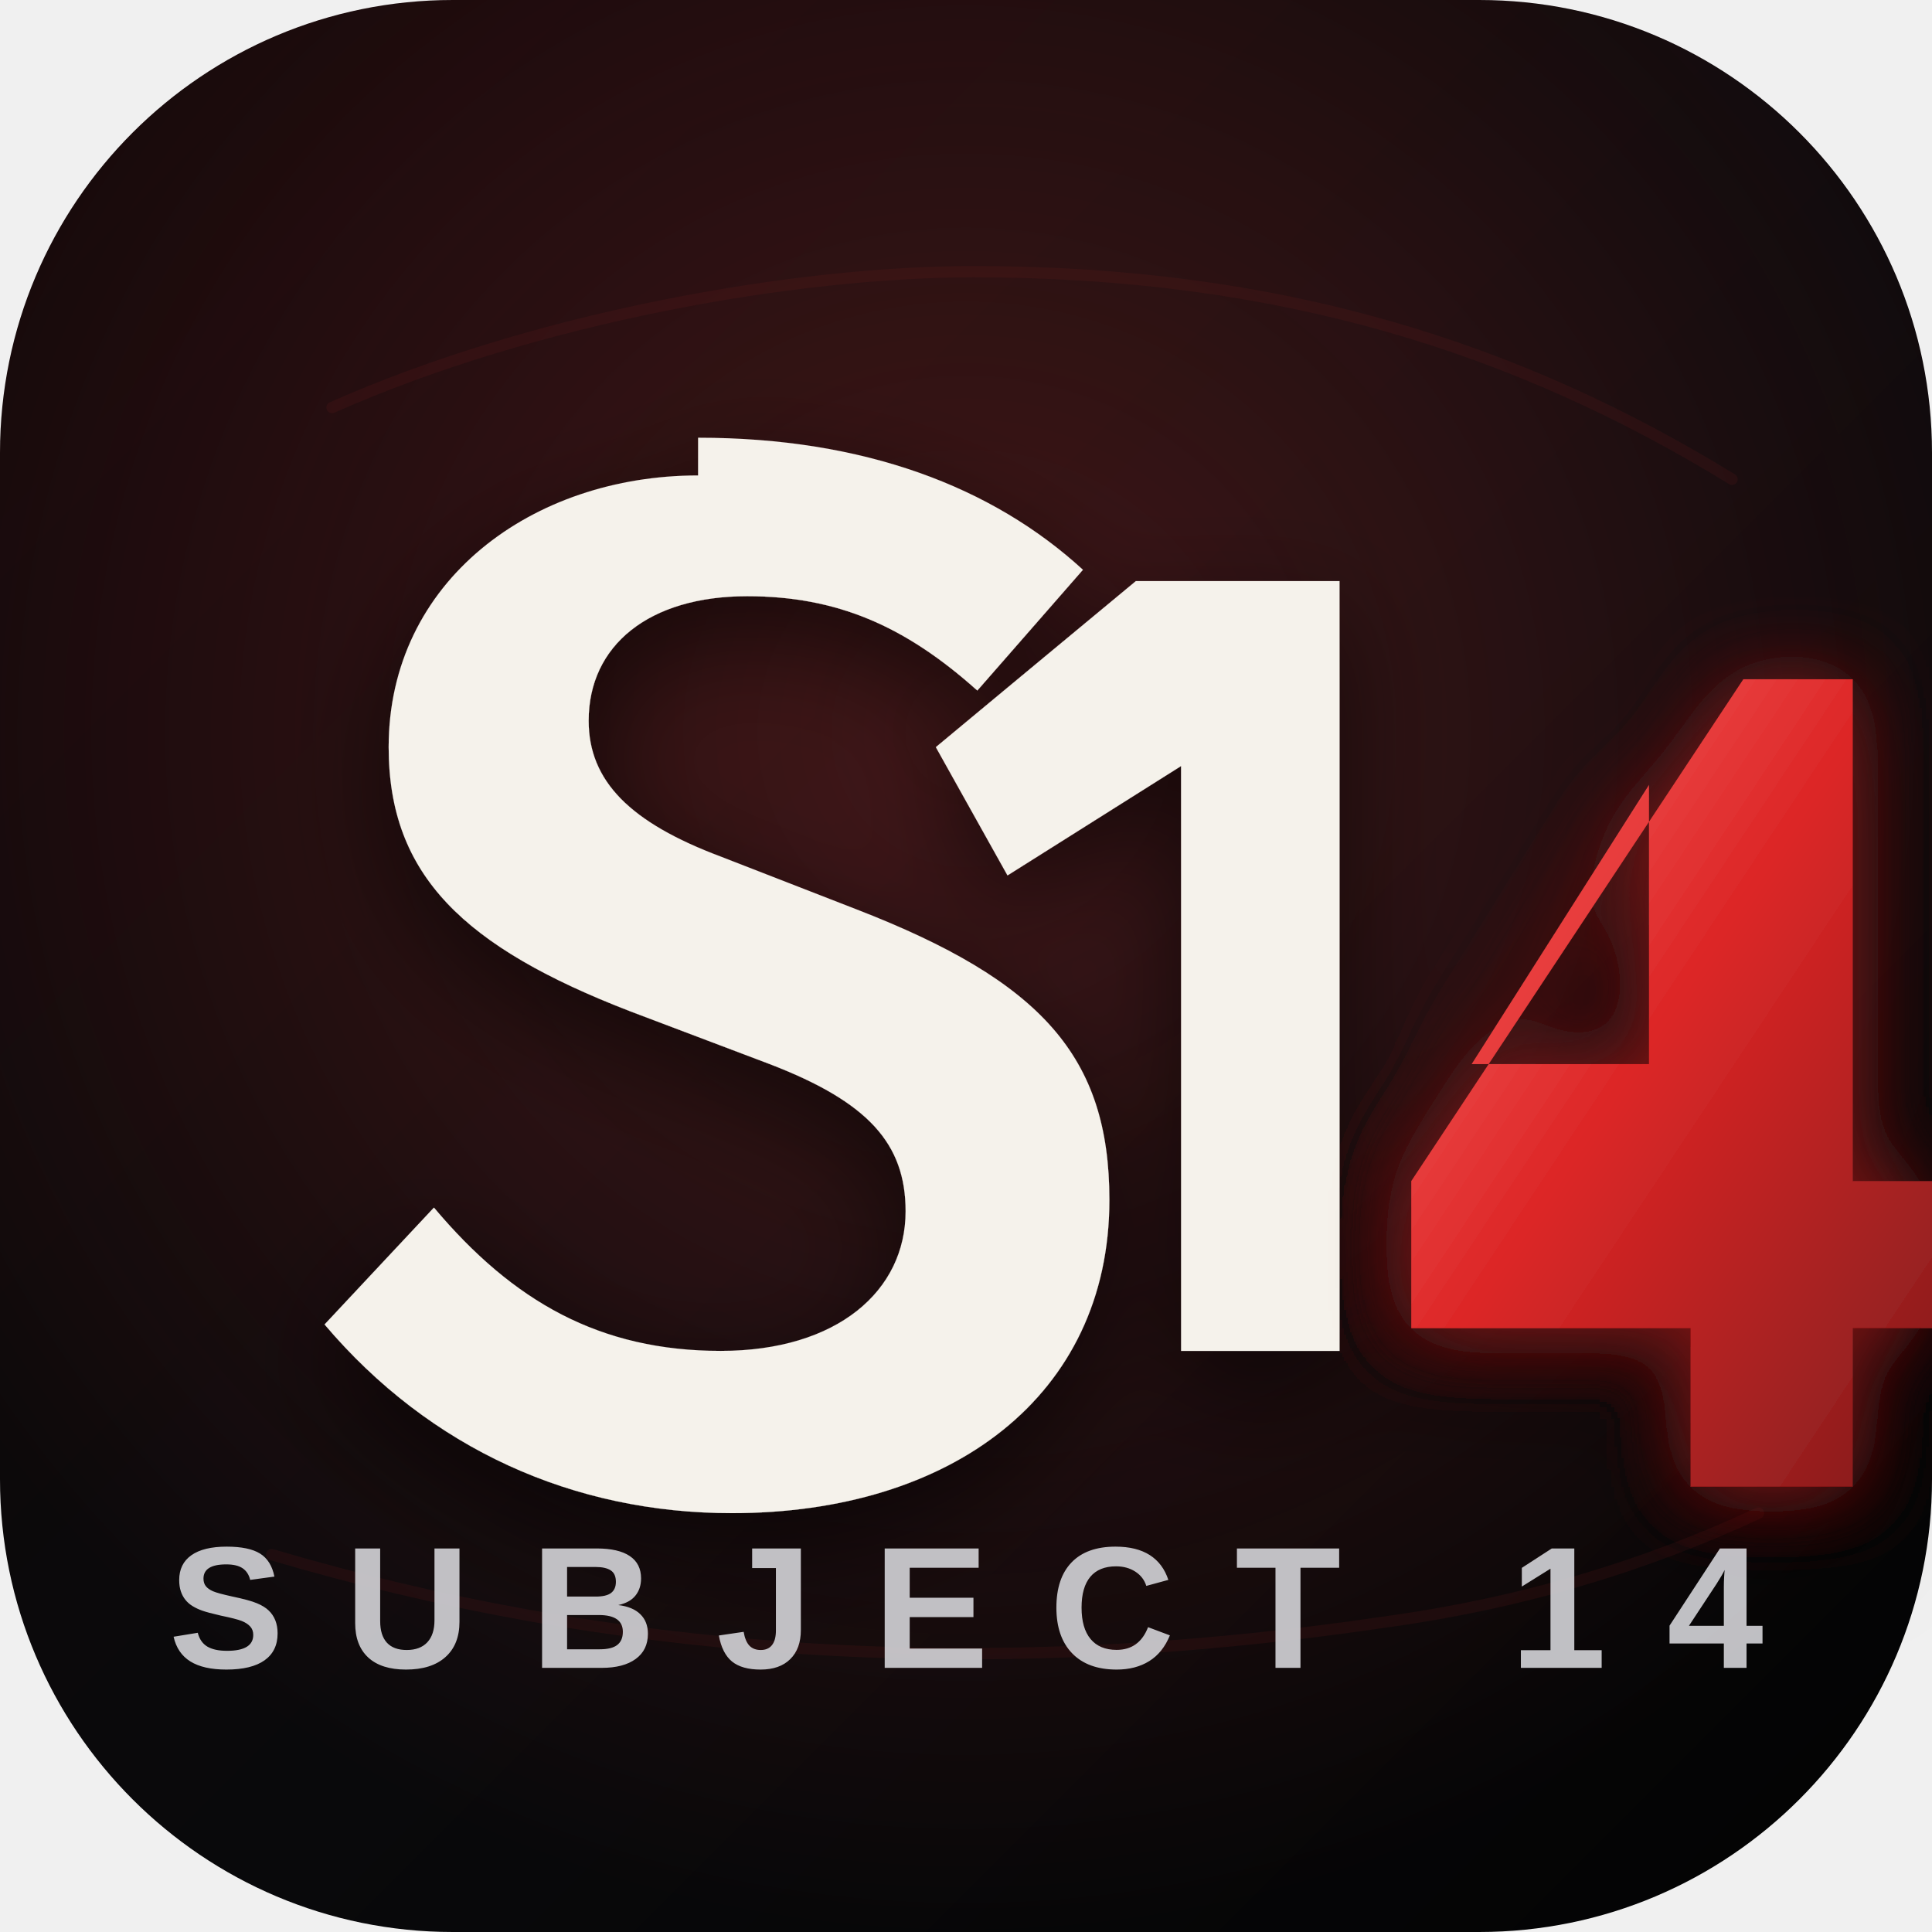
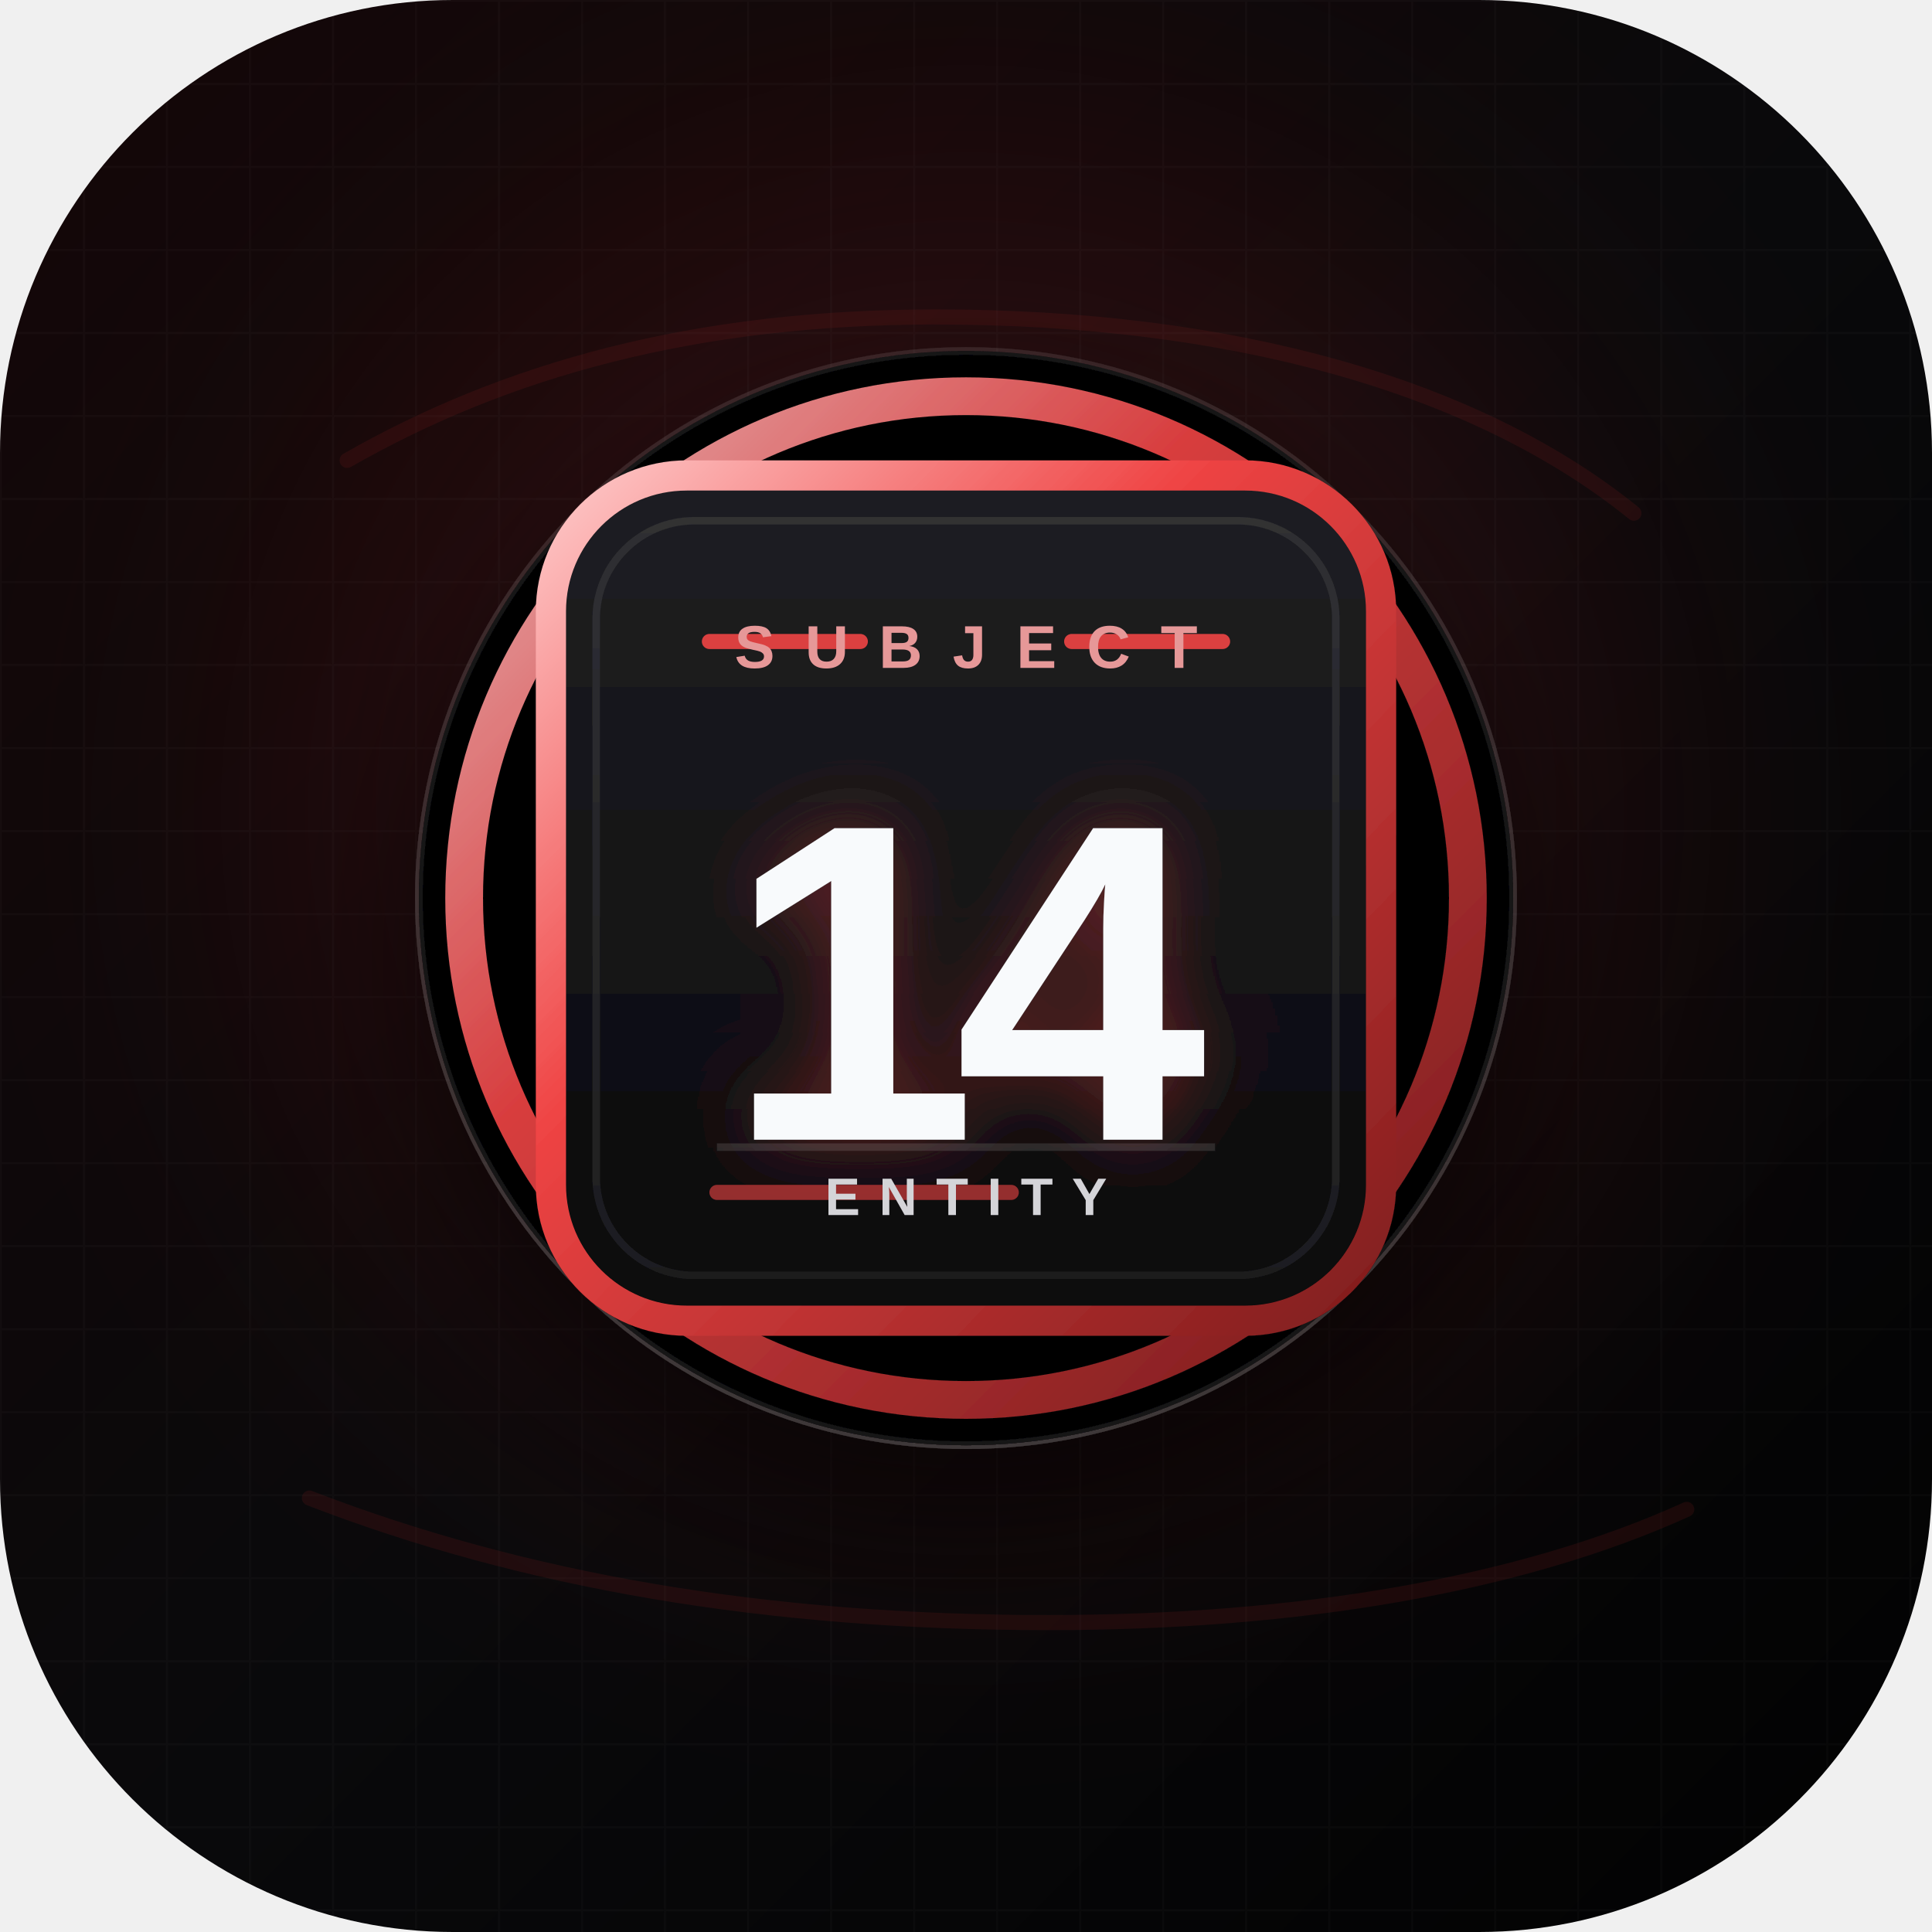
- <svg xmlns="http://www.w3.org/2000/svg" viewBox="0 0 512 512">
+ <svg xmlns="http://www.w3.org/2000/svg" viewBox="0 0 512 512" role="img" aria-labelledby="title desc">
  <defs>
    <linearGradient id="bg" x1="0%" y1="0%" x2="100%" y2="100%">
-       <stop offset="0%" stop-color="#120809" />
-       <stop offset="55%" stop-color="#09090b" />
-       <stop offset="100%" stop-color="#030303" />
+       <stop offset="0%" stop-color="#150708" />
+       <stop offset="52%" stop-color="#09090b" />
+       <stop offset="100%" stop-color="#020202" />
    </linearGradient>
-     <radialGradient id="glow" cx="50%" cy="38%" r="62%">
-       <stop offset="0%" stop-color="#ef4444" stop-opacity=".24" />
-       <stop offset="100%" stop-color="#ef4444" stop-opacity="0" />
+     <radialGradient id="halo" cx="50%" cy="42%" r="54%">
+       <stop offset="0%" stop-color="#ef4444" stop-opacity=".28" />
+       <stop offset="65%" stop-color="#991b1b" stop-opacity=".08" />
+       <stop offset="100%" stop-color="#000000" stop-opacity="0" />
    </radialGradient>
-     <linearGradient id="red" x1="0%" y1="0%" x2="100%" y2="100%">
-       <stop offset="0%" stop-color="#ff6b6b" />
-       <stop offset="45%" stop-color="#dc2626" />
+     <linearGradient id="frame" x1="0%" y1="0%" x2="100%" y2="100%">
+       <stop offset="0%" stop-color="#fecaca" />
+       <stop offset="38%" stop-color="#ef4444" />
      <stop offset="100%" stop-color="#7f1d1d" />
    </linearGradient>
+     <linearGradient id="plate" x1="0%" y1="0%" x2="0%" y2="100%">
+       <stop offset="0%" stop-color="#1f1f23" />
+       <stop offset="100%" stop-color="#09090b" />
+     </linearGradient>
    <filter id="shadow" x="-20%" y="-20%" width="140%" height="140%">
-       <feDropShadow dx="0" dy="10" stdDeviation="14" flood-color="#000000" flood-opacity=".55" />
+       <feDropShadow dx="0" dy="18" stdDeviation="18" flood-color="#000000" flood-opacity=".55" />
    </filter>
-     <filter id="redShadow" x="-20%" y="-20%" width="140%" height="140%">
-       <feDropShadow dx="0" dy="0" stdDeviation="10" flood-color="#dc2626" flood-opacity=".4" />
+     <filter id="redGlow" x="-30%" y="-30%" width="160%" height="160%">
+       <feDropShadow dx="0" dy="0" stdDeviation="10" flood-color="#ef4444" flood-opacity=".38" />
    </filter>
+     <pattern id="grid" width="22" height="22" patternUnits="userSpaceOnUse">
+       <path d="M22 0H0V22" fill="none" stroke="#ffffff" stroke-opacity=".04" stroke-width="1" />
+     </pattern>
  </defs>
  <rect width="512" height="512" rx="120" fill="url(#bg)" />
-   <rect width="512" height="512" rx="120" fill="url(#glow)" />
-   <g opacity=".14">
-     <path d="M88 108c54-24 123-36 170-36 81 0 144 20 201 55" fill="none" stroke="#7f1d1d" stroke-width="3" stroke-linecap="round" />
-     <path d="M72 412c88 26 185 34 294 18 37-5 70-15 100-29" fill="none" stroke="#7f1d1d" stroke-width="3" stroke-linecap="round" />
+   <rect width="512" height="512" rx="120" fill="url(#halo)" />
+   <rect width="512" height="512" rx="120" fill="url(#grid)" opacity=".55" />
+   <g opacity=".18">
+     <path d="M92 122c42-24 92-38 156-38 78 0 143 18 185 52" fill="none" stroke="#7f1d1d" stroke-width="4" stroke-linecap="round" />
+     <path d="M82 397c57 22 121 33 196 33 66 0 125-10 169-30" fill="none" stroke="#7f1d1d" stroke-width="4" stroke-linecap="round" />
  </g>
  <g filter="url(#shadow)">
-     <path d="M185 126c-44 0-82 28-82 72 0 34 20 53 64 70l37 14c26 10 36 21 36 39 0 21-18 37-49 37-32 0-55-13-76-38l-29 31c28 33 66 50 108 50 58 0 100-31 100-83 0-38-18-58-67-77l-36-14c-24-9-35-20-35-36 0-20 16-33 42-33 24 0 42 8 61 25l28-32c-24-22-58-35-102-35Z" fill="#f5f2eb" />
-     <path d="M301 154h54v204h-42v-155l-46 29-19-34 53-44Z" fill="#f5f2eb" />
-     <path d="M390 282h47v-74l-47 74Zm-16 31 88-133h29v133h24v39h-24v42h-43v-42h-74v-39Z" fill="url(#red)" filter="url(#redShadow)" />
-   </g>
-   <g opacity=".9">
-     <text x="256" y="442" text-anchor="middle" font-family="Geist, Arial, sans-serif" font-size="46" font-weight="700" letter-spacing="16" fill="#d4d4d8">
-       SUBJECT 14
-     </text>
+     <circle cx="256" cy="238" r="145" fill="#050506" stroke="#ffffff" stroke-opacity=".07" stroke-width="2" />
+     <circle cx="256" cy="238" r="133" fill="none" stroke="url(#frame)" stroke-width="10" opacity=".9" />
+     <circle cx="256" cy="238" r="108" fill="none" stroke="#ffffff" stroke-opacity=".09" stroke-width="1.5" />
+     <g transform="translate(146 126)">
+       <rect x="0" y="0" width="220" height="224" rx="36" fill="url(#plate)" stroke="url(#frame)" stroke-width="8" />
+       <rect x="12" y="12" width="196" height="200" rx="26" fill="none" stroke="#ffffff" stroke-opacity=".08" stroke-width="2" />
+       <g opacity=".9">
+         <path d="M42 44h40" stroke="#ef4444" stroke-width="4" stroke-linecap="round" />
+         <path d="M138 44h40" stroke="#ef4444" stroke-width="4" stroke-linecap="round" />
+         <text x="110" y="51" text-anchor="middle" font-family="Arial, sans-serif" font-size="16" font-weight="700" letter-spacing="8" fill="#fca5a5">
+           SUBJECT
+         </text>
+       </g>
+       <g filter="url(#redGlow)">
+         <text x="110" y="142" text-anchor="middle" dominant-baseline="middle" font-family="Arial Black, Arial, sans-serif" font-size="120" font-weight="900" letter-spacing="-6" fill="#f8fafc">
+           14
+         </text>
+       </g>
+       <path d="M44 178h132" stroke="#ffffff" stroke-opacity=".12" stroke-width="2" />
+       <path d="M44 190h78" stroke="#ef4444" stroke-opacity=".6" stroke-width="4" stroke-linecap="round" />
+       <text x="110" y="196" text-anchor="middle" font-family="Arial, sans-serif" font-size="14" font-weight="700" letter-spacing="5" fill="#d4d4d8">
+         ENTITY
+       </text>
+     </g>
  </g>
</svg>
